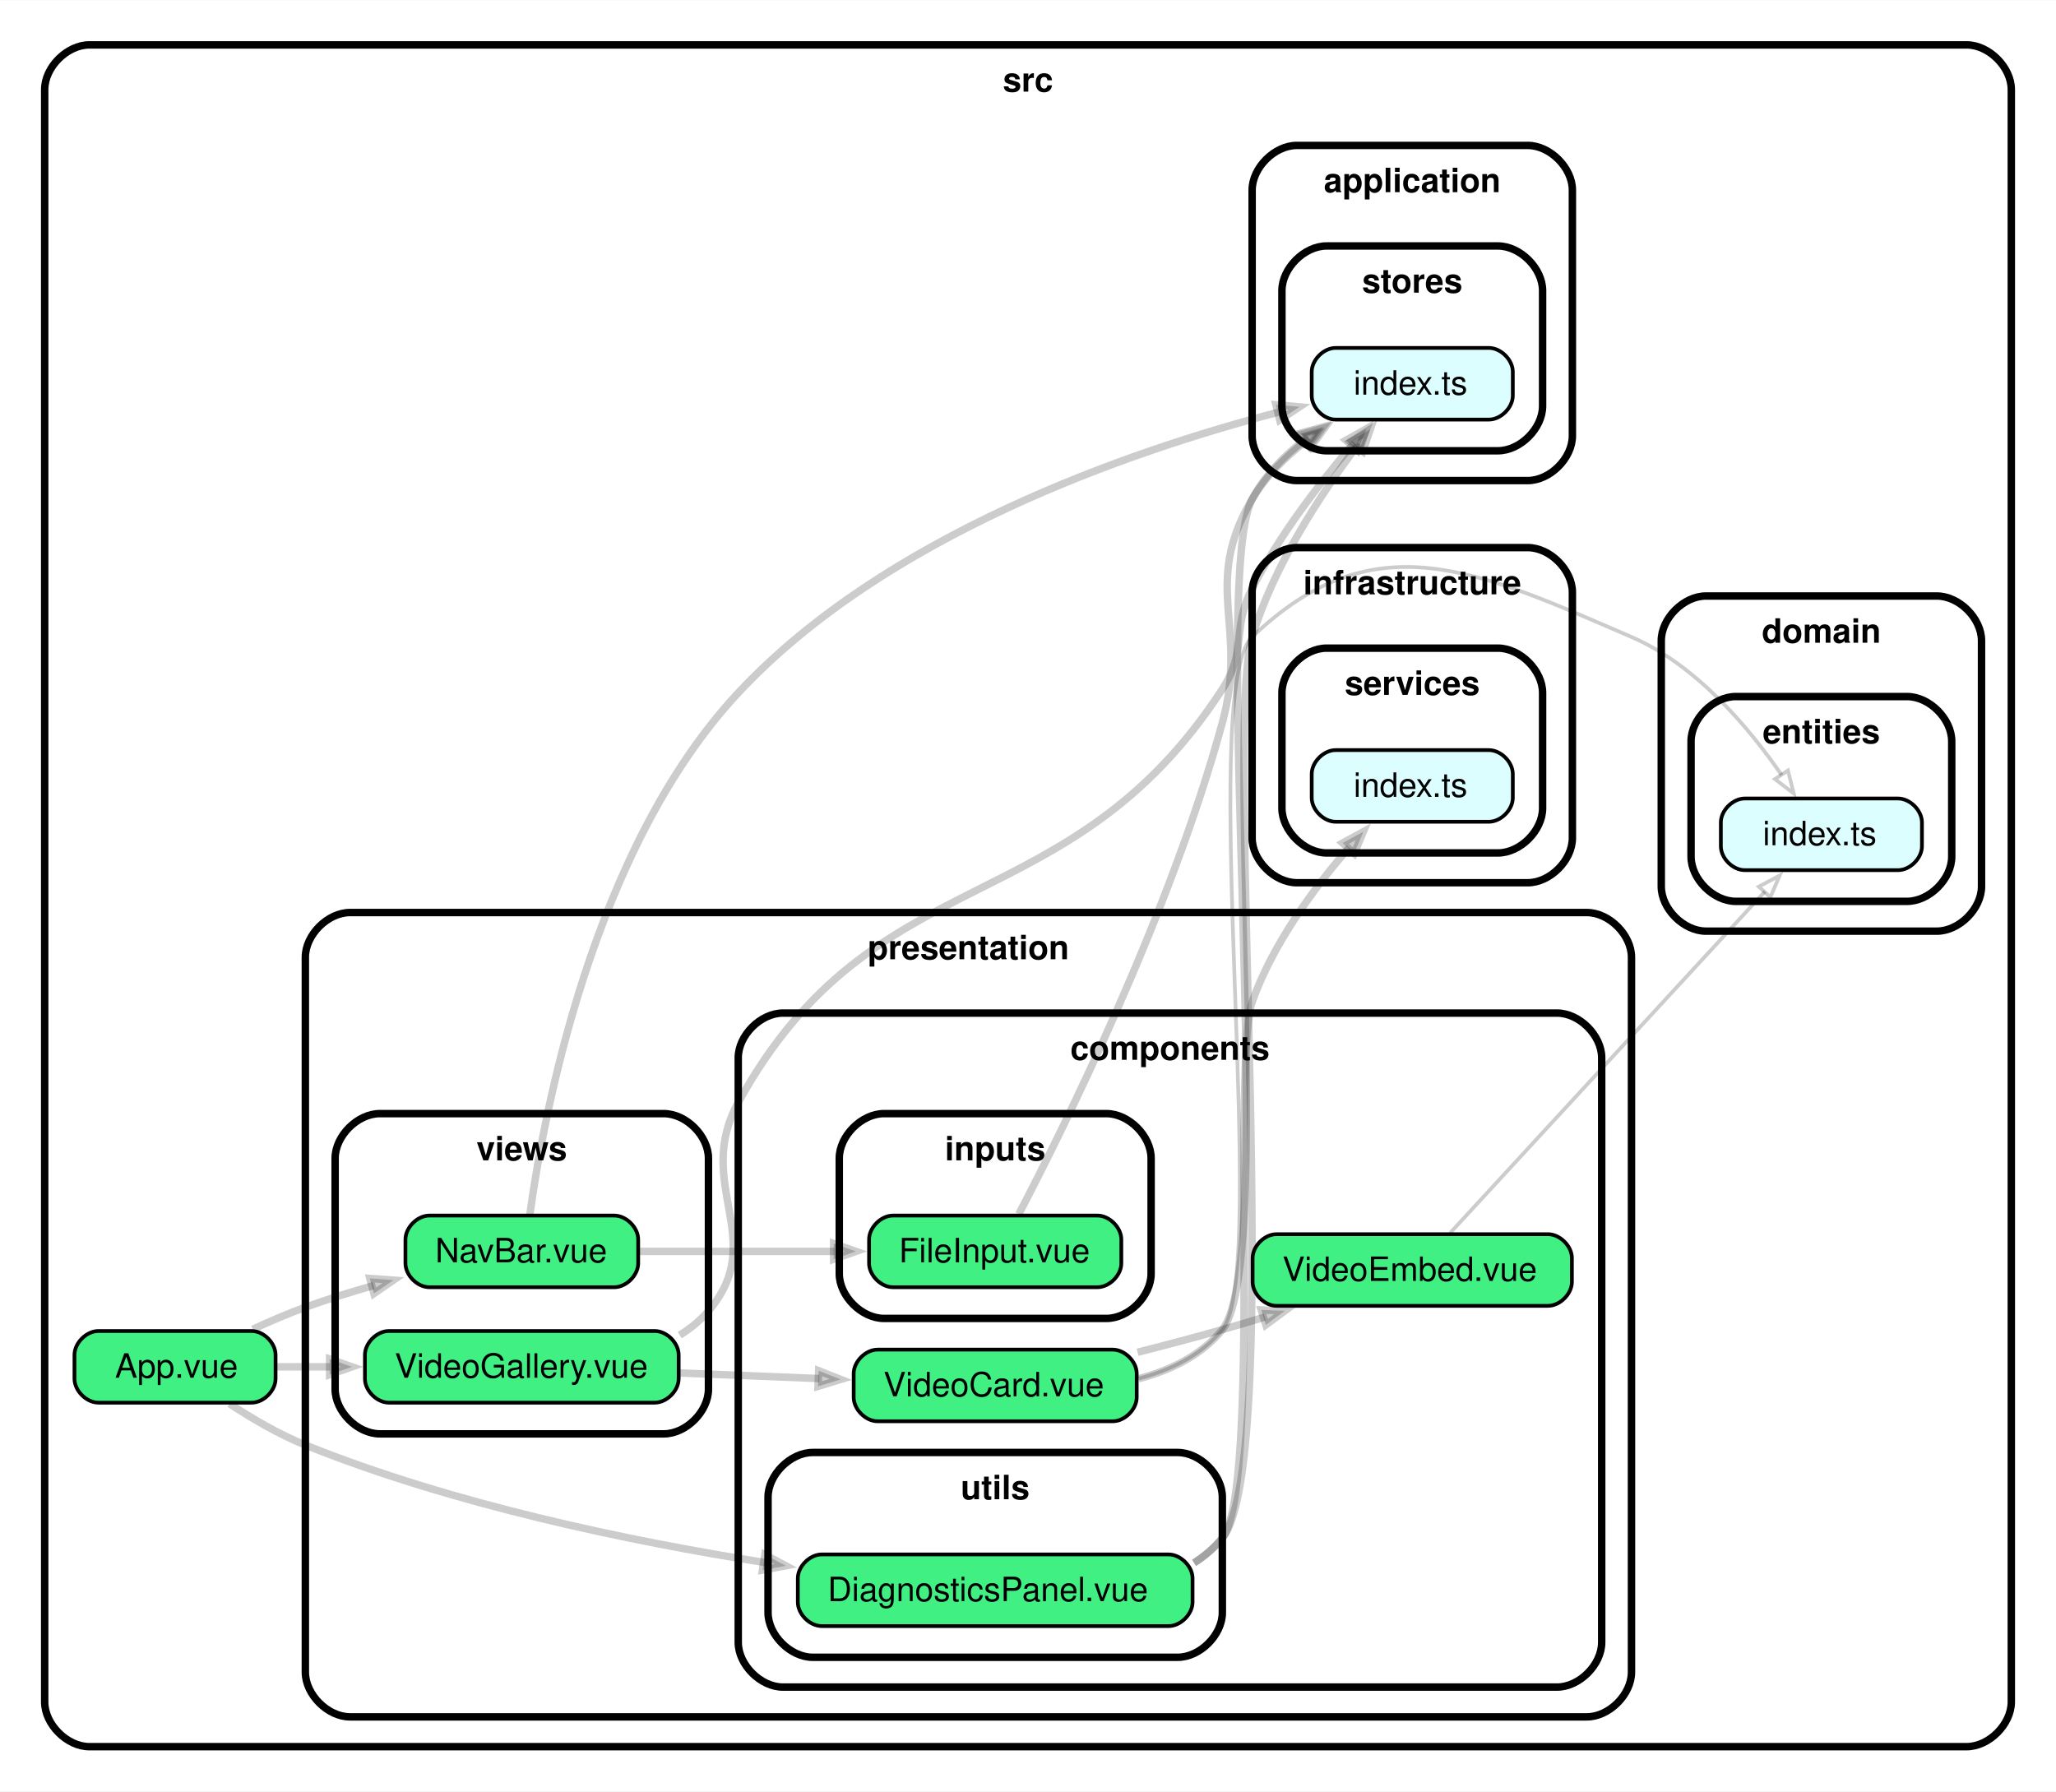
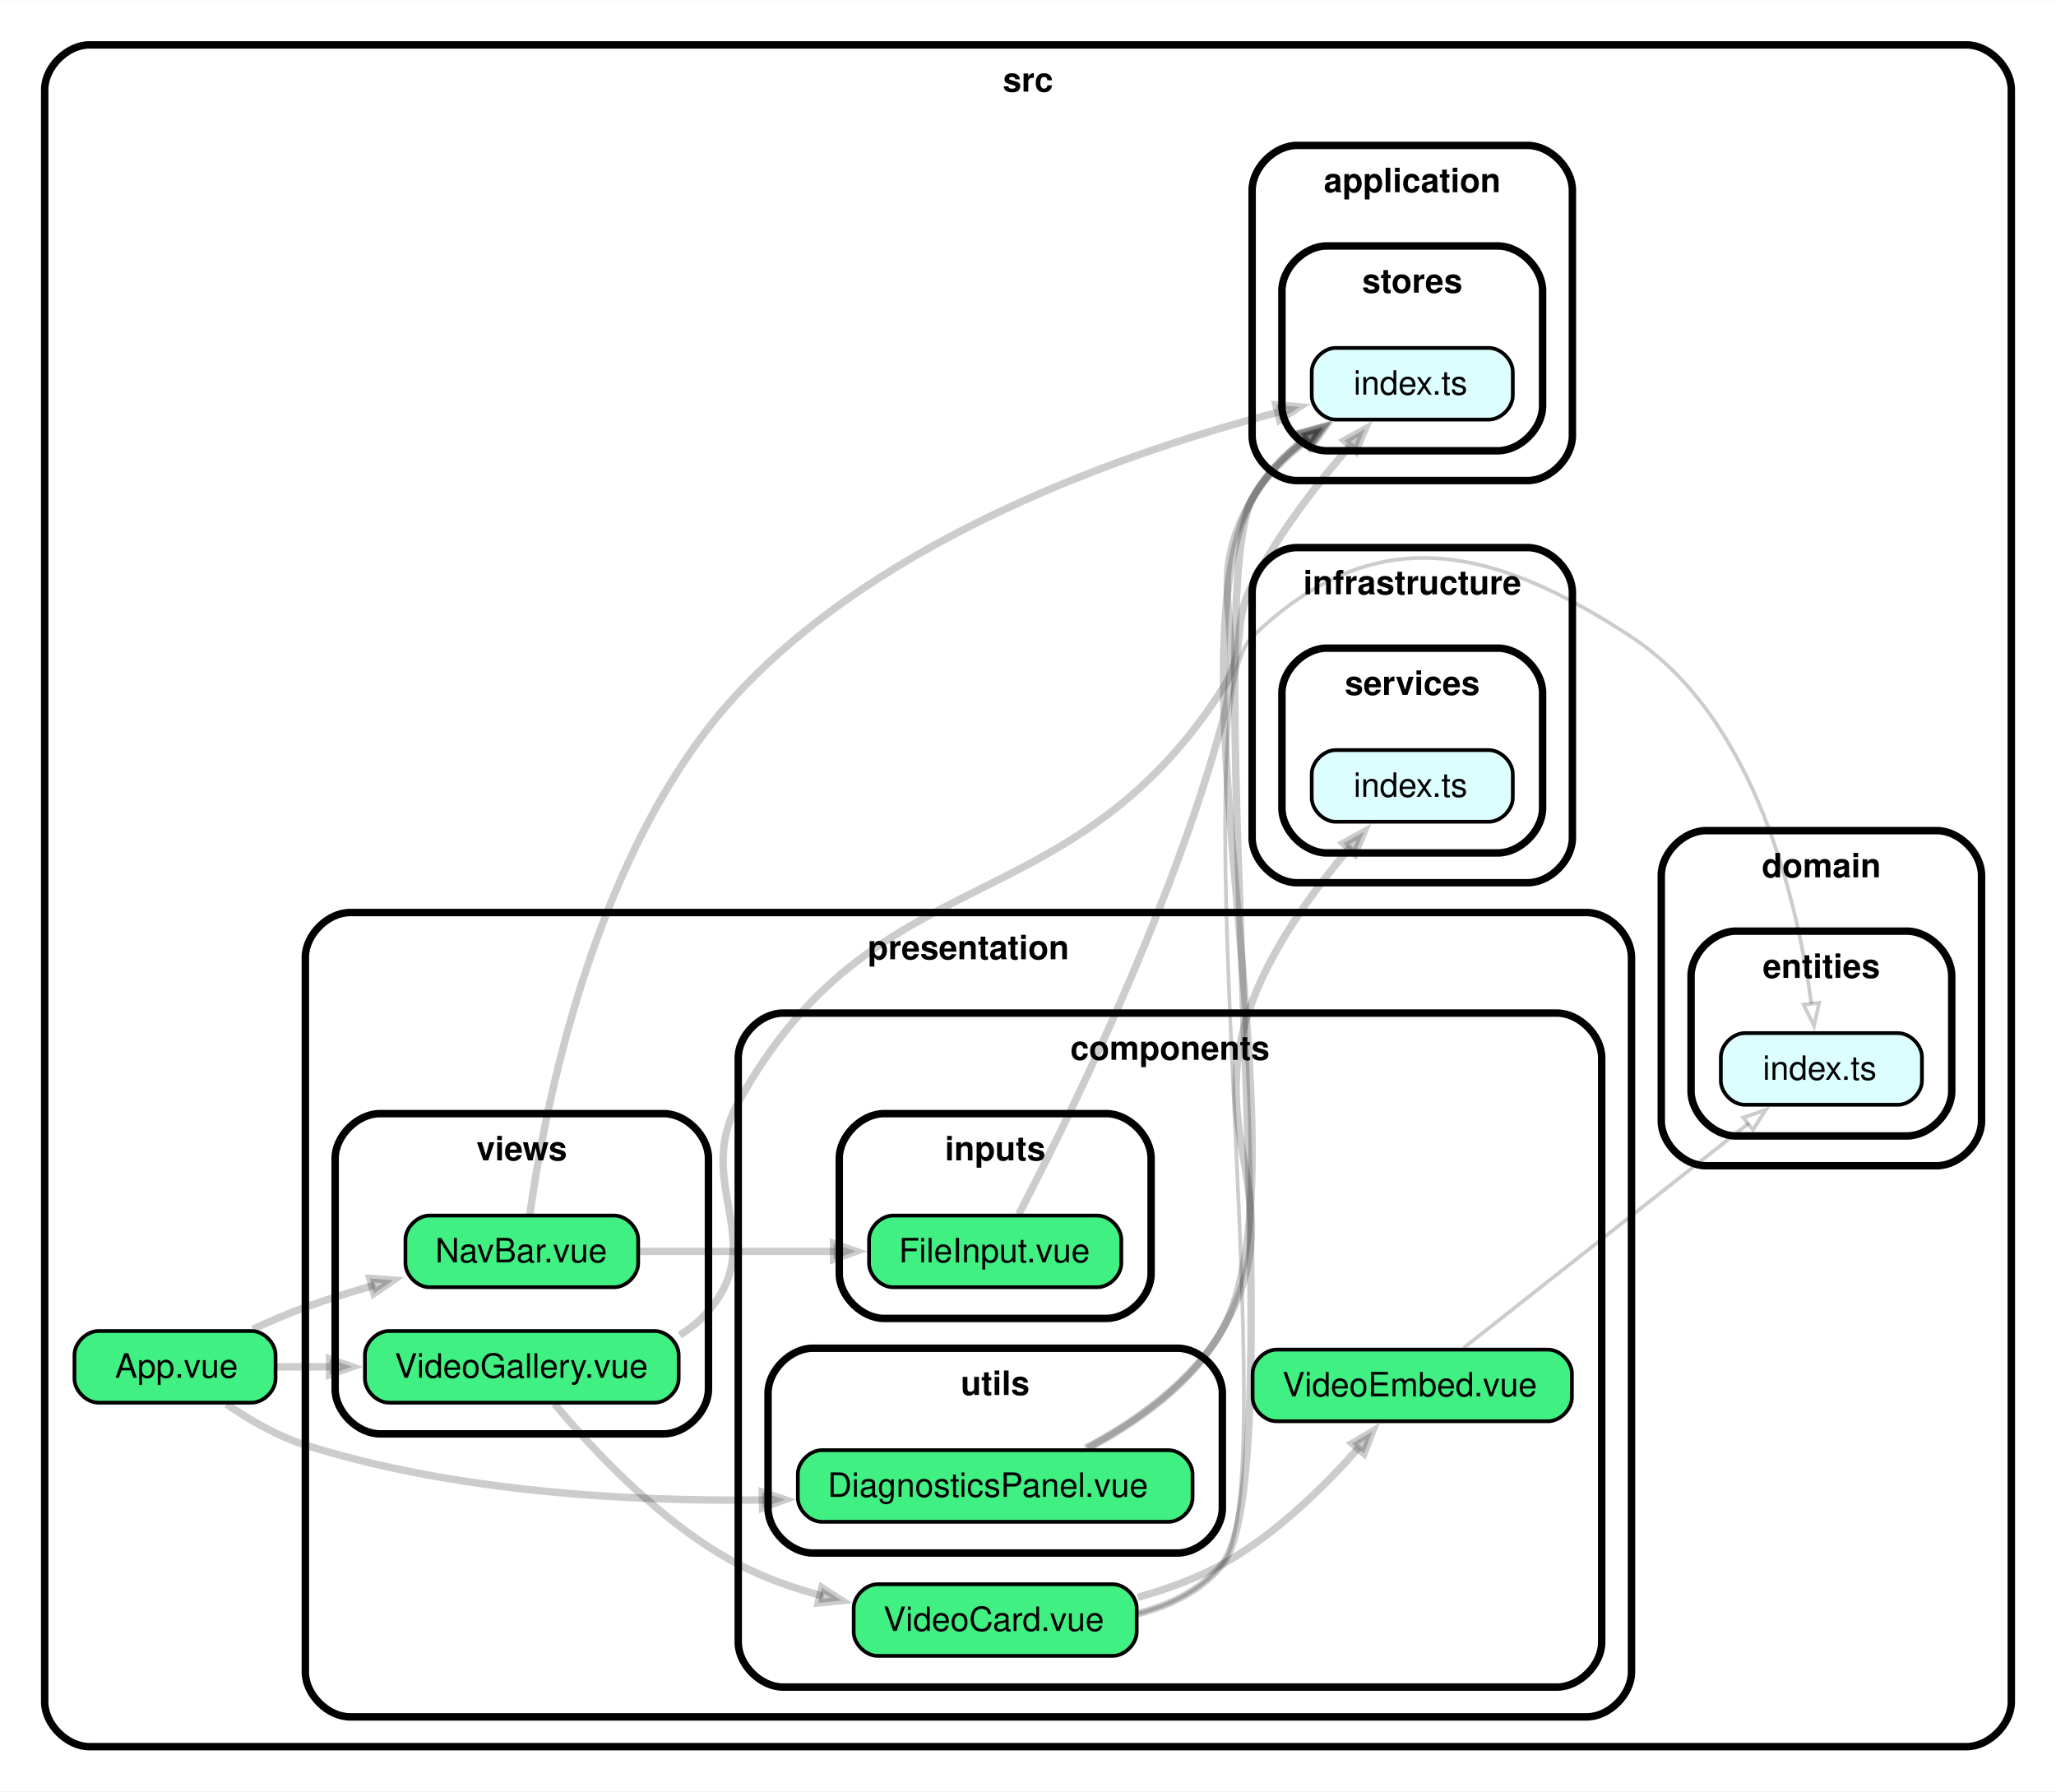
<svg xmlns="http://www.w3.org/2000/svg" xmlns:xlink="http://www.w3.org/1999/xlink" width="552pt" height="481pt" viewBox="0.00 0.00 552.12 481.00">
  <g id="graph0" class="graph" transform="scale(1 1) rotate(0) translate(4 477)">
    <polygon fill="white" stroke="none" points="-4,4 -4,-477 548.12,-477 548.12,4 -4,4" />
    <g id="clust1" class="cluster">
      <path fill="#ffffff" stroke="black" stroke-width="2" d="M20,-8C20,-8 524.12,-8 524.12,-8 530.12,-8 536.12,-14 536.12,-20 536.12,-20 536.12,-453 536.12,-453 536.12,-459 530.12,-465 524.12,-465 524.12,-465 20,-465 20,-465 14,-465 8,-459 8,-453 8,-453 8,-20 8,-20 8,-14 14,-8 20,-8" />
      <text text-anchor="middle" x="272.06" y="-452.45" font-family="Helvetica,sans-Serif" font-weight="bold" font-size="9.00">src</text>
    </g>
    <g id="clust6" class="cluster">
      <path fill="#ffffff" stroke="black" stroke-width="2" d="M344.25,-240C344.25,-240 406.25,-240 406.25,-240 412.25,-240 418.25,-246 418.25,-252 418.25,-252 418.25,-318 418.25,-318 418.25,-324 412.25,-330 406.25,-330 406.25,-330 344.25,-330 344.25,-330 338.25,-330 332.25,-324 332.25,-318 332.25,-318 332.25,-252 332.25,-252 332.25,-246 338.25,-240 344.25,-240" />
      <text text-anchor="middle" x="375.25" y="-317.45" font-family="Helvetica,sans-Serif" font-weight="bold" font-size="9.00">infrastructure</text>
    </g>
    <g id="clust7" class="cluster">
      <path fill="#ffffff" stroke="black" stroke-width="2" d="M352.25,-248C352.25,-248 398.25,-248 398.25,-248 404.25,-248 410.25,-254 410.25,-260 410.25,-260 410.25,-291 410.25,-291 410.25,-297 404.25,-303 398.25,-303 398.25,-303 352.25,-303 352.25,-303 346.25,-303 340.25,-297 340.25,-291 340.25,-291 340.25,-260 340.25,-260 340.25,-254 346.25,-248 352.25,-248" />
      <text text-anchor="middle" x="375.25" y="-290.45" font-family="Helvetica,sans-Serif" font-weight="bold" font-size="9.00">services</text>
    </g>
+     <g id="clust4" class="cluster">
+       <path fill="#ffffff" stroke="black" stroke-width="2" d="M454.12,-164C454.12,-164 516.12,-164 516.12,-164 522.12,-164 528.12,-170 528.12,-176 528.12,-176 528.12,-242 528.12,-242 528.12,-248 522.12,-254 516.12,-254 516.12,-254 454.12,-254 454.12,-254 448.12,-254 442.12,-248 442.12,-242 442.12,-242 442.12,-176 442.12,-176 442.12,-170 448.12,-164 454.12,-164" />
+       <text text-anchor="middle" x="485.12" y="-241.45" font-family="Helvetica,sans-Serif" font-weight="bold" font-size="9.00">domain</text>
+     </g>
+     <g id="clust5" class="cluster">
+       <path fill="#ffffff" stroke="black" stroke-width="2" d="M462.12,-172C462.12,-172 508.12,-172 508.12,-172 514.12,-172 520.12,-178 520.12,-184 520.12,-184 520.12,-215 520.12,-215 520.12,-221 514.12,-227 508.12,-227 508.12,-227 462.12,-227 462.12,-227 456.12,-227 450.12,-221 450.12,-215 450.12,-215 450.12,-184 450.12,-184 450.12,-178 456.12,-172 462.12,-172" />
+       <text text-anchor="middle" x="485.12" y="-214.45" font-family="Helvetica,sans-Serif" font-weight="bold" font-size="9.00">entities</text>
+     </g>
    <g id="clust2" class="cluster">
      <path fill="#ffffff" stroke="black" stroke-width="2" d="M344.25,-348C344.25,-348 406.25,-348 406.25,-348 412.25,-348 418.25,-354 418.25,-360 418.25,-360 418.25,-426 418.25,-426 418.25,-432 412.25,-438 406.25,-438 406.25,-438 344.25,-438 344.25,-438 338.25,-438 332.25,-432 332.25,-426 332.25,-426 332.25,-360 332.25,-360 332.25,-354 338.25,-348 344.25,-348" />
      <text text-anchor="middle" x="375.25" y="-425.45" font-family="Helvetica,sans-Serif" font-weight="bold" font-size="9.00">application</text>
    </g>
    <g id="clust3" class="cluster">
      <path fill="#ffffff" stroke="black" stroke-width="2" d="M352.25,-356C352.25,-356 398.25,-356 398.25,-356 404.25,-356 410.25,-362 410.25,-368 410.25,-368 410.25,-399 410.25,-399 410.25,-405 404.25,-411 398.25,-411 398.25,-411 352.25,-411 352.25,-411 346.25,-411 340.25,-405 340.25,-399 340.25,-399 340.25,-368 340.25,-368 340.25,-362 346.25,-356 352.25,-356" />
      <text text-anchor="middle" x="375.25" y="-398.45" font-family="Helvetica,sans-Serif" font-weight="bold" font-size="9.00">stores</text>
-     </g>
-     <g id="clust4" class="cluster">
-       <path fill="#ffffff" stroke="black" stroke-width="2" d="M454.12,-227C454.12,-227 516.12,-227 516.12,-227 522.12,-227 528.12,-233 528.12,-239 528.12,-239 528.12,-305 528.12,-305 528.12,-311 522.12,-317 516.12,-317 516.12,-317 454.12,-317 454.12,-317 448.12,-317 442.12,-311 442.12,-305 442.12,-305 442.12,-239 442.12,-239 442.12,-233 448.12,-227 454.12,-227" />
-       <text text-anchor="middle" x="485.12" y="-304.45" font-family="Helvetica,sans-Serif" font-weight="bold" font-size="9.00">domain</text>
-     </g>
-     <g id="clust5" class="cluster">
-       <path fill="#ffffff" stroke="black" stroke-width="2" d="M462.12,-235C462.12,-235 508.12,-235 508.12,-235 514.12,-235 520.12,-241 520.12,-247 520.12,-247 520.12,-278 520.12,-278 520.12,-284 514.12,-290 508.12,-290 508.12,-290 462.12,-290 462.12,-290 456.12,-290 450.12,-284 450.12,-278 450.12,-278 450.12,-247 450.12,-247 450.12,-241 456.12,-235 462.12,-235" />
-       <text text-anchor="middle" x="485.12" y="-277.45" font-family="Helvetica,sans-Serif" font-weight="bold" font-size="9.00">entities</text>
    </g>
    <g id="clust8" class="cluster">
      <path fill="#ffffff" stroke="black" stroke-width="2" d="M90,-16C90,-16 422.12,-16 422.12,-16 428.12,-16 434.12,-22 434.12,-28 434.12,-28 434.12,-220 434.12,-220 434.12,-226 428.12,-232 422.12,-232 422.12,-232 90,-232 90,-232 84,-232 78,-226 78,-220 78,-220 78,-28 78,-28 78,-22 84,-16 90,-16" />
      <text text-anchor="middle" x="256.06" y="-219.45" font-family="Helvetica,sans-Serif" font-weight="bold" font-size="9.00">presentation</text>
    </g>
    <g id="clust9" class="cluster">
      <path fill="#ffffff" stroke="black" stroke-width="2" d="M206.25,-24C206.25,-24 414.12,-24 414.12,-24 420.12,-24 426.12,-30 426.12,-36 426.12,-36 426.12,-193 426.12,-193 426.12,-199 420.12,-205 414.12,-205 414.12,-205 206.25,-205 206.25,-205 200.25,-205 194.25,-199 194.25,-193 194.25,-193 194.25,-36 194.25,-36 194.25,-30 200.25,-24 206.25,-24" />
      <text text-anchor="middle" x="310.19" y="-192.45" font-family="Helvetica,sans-Serif" font-weight="bold" font-size="9.00">components</text>
    </g>
-     <g id="clust11" class="cluster">
-       <path fill="#ffffff" stroke="black" stroke-width="2" d="M214.25,-32C214.25,-32 312.25,-32 312.25,-32 318.25,-32 324.25,-38 324.25,-44 324.25,-44 324.25,-75 324.25,-75 324.25,-81 318.25,-87 312.25,-87 312.25,-87 214.25,-87 214.25,-87 208.25,-87 202.25,-81 202.25,-75 202.25,-75 202.25,-44 202.25,-44 202.25,-38 208.25,-32 214.25,-32" />
-       <text text-anchor="middle" x="263.25" y="-74.45" font-family="Helvetica,sans-Serif" font-weight="bold" font-size="9.00">utils</text>
-     </g>
    <g id="clust10" class="cluster">
      <path fill="#ffffff" stroke="black" stroke-width="2" d="M233.38,-123C233.38,-123 293.12,-123 293.12,-123 299.12,-123 305.12,-129 305.12,-135 305.12,-135 305.12,-166 305.12,-166 305.12,-172 299.12,-178 293.12,-178 293.12,-178 233.38,-178 233.38,-178 227.38,-178 221.38,-172 221.38,-166 221.38,-166 221.38,-135 221.38,-135 221.38,-129 227.38,-123 233.38,-123" />
      <text text-anchor="middle" x="263.25" y="-165.45" font-family="Helvetica,sans-Serif" font-weight="bold" font-size="9.00">inputs</text>
+     </g>
+     <g id="clust11" class="cluster">
+       <path fill="#ffffff" stroke="black" stroke-width="2" d="M214.25,-60C214.25,-60 312.25,-60 312.25,-60 318.25,-60 324.25,-66 324.25,-72 324.25,-72 324.25,-103 324.25,-103 324.25,-109 318.25,-115 312.25,-115 312.25,-115 214.25,-115 214.25,-115 208.25,-115 202.25,-109 202.25,-103 202.25,-103 202.25,-72 202.25,-72 202.25,-66 208.25,-60 214.25,-60" />
+       <text text-anchor="middle" x="263.25" y="-102.45" font-family="Helvetica,sans-Serif" font-weight="bold" font-size="9.00">utils</text>
    </g>
    <g id="clust12" class="cluster">
      <path fill="#ffffff" stroke="black" stroke-width="2" d="M98,-92C98,-92 174.25,-92 174.25,-92 180.25,-92 186.25,-98 186.25,-104 186.25,-104 186.25,-166 186.25,-166 186.25,-172 180.25,-178 174.25,-178 174.25,-178 98,-178 98,-178 92,-178 86,-172 86,-166 86,-166 86,-104 86,-104 86,-98 92,-92 98,-92" />
      <text text-anchor="middle" x="136.12" y="-165.45" font-family="Helvetica,sans-Serif" font-weight="bold" font-size="9.00">views</text>
    </g>
    <g id="node1" class="node">
      <g id="a_node1">
        <a xlink:href="src/App.vue" xlink:title="App.vue">
          <path fill="#41f083" stroke="black" d="M63.58,-119.62C63.58,-119.62 22.42,-119.62 22.42,-119.62 19.21,-119.62 16,-116.42 16,-113.21 16,-113.21 16,-106.79 16,-106.79 16,-103.58 19.21,-100.38 22.42,-100.38 22.42,-100.38 63.58,-100.38 63.58,-100.38 66.79,-100.38 70,-103.58 70,-106.79 70,-106.79 70,-113.21 70,-113.21 70,-116.42 66.79,-119.62 63.58,-119.62" />
          <text text-anchor="start" x="26.88" y="-107.08" font-family="Helvetica,sans-Serif" font-size="9.00">App.vue</text>
        </a>
      </g>
    </g>
    <g id="node2" class="node">
      <g id="a_node2">
        <a xlink:href="src/presentation/components/utils/DiagnosticsPanel.vue" xlink:title="DiagnosticsPanel.vue">
-           <path fill="#41f083" stroke="black" d="M309.83,-59.62C309.83,-59.62 216.67,-59.62 216.67,-59.62 213.46,-59.62 210.25,-56.42 210.25,-53.21 210.25,-53.21 210.25,-46.79 210.25,-46.79 210.25,-43.58 213.46,-40.38 216.67,-40.38 216.67,-40.38 309.83,-40.38 309.83,-40.38 313.04,-40.38 316.25,-43.58 316.25,-46.79 316.25,-46.79 316.25,-53.21 316.25,-53.21 316.25,-56.42 313.04,-59.62 309.83,-59.62" />
-           <text text-anchor="start" x="218.25" y="-47.08" font-family="Helvetica,sans-Serif" font-size="9.00">DiagnosticsPanel.vue</text>
+           <path fill="#41f083" stroke="black" d="M309.83,-87.62C309.83,-87.62 216.67,-87.62 216.67,-87.62 213.46,-87.62 210.25,-84.42 210.25,-81.21 210.25,-81.21 210.25,-74.79 210.25,-74.79 210.25,-71.58 213.46,-68.38 216.67,-68.38 216.67,-68.38 309.83,-68.38 309.83,-68.38 313.04,-68.38 316.25,-71.58 316.25,-74.79 316.25,-74.79 316.25,-81.21 316.25,-81.21 316.25,-84.42 313.04,-87.62 309.83,-87.62" />
+           <text text-anchor="start" x="218.25" y="-75.08" font-family="Helvetica,sans-Serif" font-size="9.00">DiagnosticsPanel.vue</text>
        </a>
      </g>
    </g>
    <g id="edge1" class="edge">
-       <path fill="none" stroke="#000000" stroke-width="2" stroke-opacity="0.2" d="M57.65,-100.08C63.65,-96.13 70.92,-91.85 78,-89 117.6,-73.07 164.72,-63.24 201.39,-57.44" />
-       <polygon fill="#000000" fill-opacity="0.2" stroke="#000000" stroke-width="2" stroke-opacity="0.2" points="201.4,-59.56 207.01,-56.58 200.76,-55.41 201.4,-59.56" />
+       <path fill="none" stroke="#000000" stroke-width="2" stroke-opacity="0.2" d="M56.82,-99.99C62.89,-95.81 70.46,-91.39 78,-89 117.74,-76.43 164.66,-73.79 201.21,-74.24" />
+       <polygon fill="#000000" fill-opacity="0.2" stroke="#000000" stroke-width="2" stroke-opacity="0.2" points="200.72,-76.33 206.76,-74.34 200.8,-72.13 200.72,-76.33" />
    </g>
    <g id="node3" class="node">
      <g id="a_node3">
        <a xlink:href="src/presentation/views/NavBar.vue" xlink:title="NavBar.vue">
          <path fill="#41f083" stroke="black" d="M160.96,-150.62C160.96,-150.62 111.29,-150.62 111.29,-150.62 108.08,-150.62 104.88,-147.42 104.88,-144.21 104.88,-144.21 104.88,-137.79 104.88,-137.79 104.88,-134.58 108.08,-131.38 111.29,-131.38 111.29,-131.38 160.96,-131.38 160.96,-131.38 164.17,-131.38 167.38,-134.58 167.38,-137.79 167.38,-137.79 167.38,-144.21 167.38,-144.21 167.38,-147.42 164.17,-150.62 160.96,-150.62" />
          <text text-anchor="start" x="112.88" y="-138.07" font-family="Helvetica,sans-Serif" font-size="9.00">NavBar.vue</text>
        </a>
      </g>
    </g>
    <g id="edge2" class="edge">
      <path fill="none" stroke="#000000" stroke-width="2" stroke-opacity="0.2" d="M63.88,-120.1C68.45,-122.21 73.34,-124.31 78,-126 83.83,-128.12 90.1,-130.07 96.27,-131.82" />
      <polygon fill="#000000" fill-opacity="0.2" stroke="#000000" stroke-width="2" stroke-opacity="0.2" points="95.31,-133.74 101.65,-133.28 96.41,-129.68 95.31,-133.74" />
    </g>
    <g id="node4" class="node">
      <g id="a_node4">
        <a xlink:href="src/presentation/views/VideoGallery.vue" xlink:title="VideoGallery.vue">
          <path fill="#41f083" stroke="black" d="M171.83,-119.62C171.83,-119.62 100.42,-119.62 100.42,-119.62 97.21,-119.62 94,-116.42 94,-113.21 94,-113.21 94,-106.79 94,-106.79 94,-103.58 97.21,-100.38 100.42,-100.38 100.42,-100.38 171.83,-100.38 171.83,-100.38 175.04,-100.38 178.25,-103.58 178.25,-106.79 178.25,-106.79 178.25,-113.21 178.25,-113.21 178.25,-116.42 175.04,-119.62 171.83,-119.62" />
          <text text-anchor="start" x="102" y="-107.08" font-family="Helvetica,sans-Serif" font-size="9.00">VideoGallery.vue</text>
        </a>
      </g>
    </g>
    <g id="edge3" class="edge">
      <path fill="none" stroke="#000000" stroke-width="2" stroke-opacity="0.2" d="M70.36,-110C74.89,-110 79.73,-110 84.66,-110" />
      <polygon fill="#000000" fill-opacity="0.2" stroke="#000000" stroke-width="2" stroke-opacity="0.2" points="84.52,-112.1 90.52,-110 84.52,-107.9 84.52,-112.1" />
    </g>
    <g id="node5" class="node">
      <g id="a_node5">
        <a xlink:href="src/application/stores/index.ts" xlink:title="index.ts">
          <path fill="#ddfeff" stroke="black" d="M395.83,-383.62C395.83,-383.62 354.67,-383.62 354.67,-383.62 351.46,-383.62 348.25,-380.42 348.25,-377.21 348.25,-377.21 348.25,-370.79 348.25,-370.79 348.25,-367.58 351.46,-364.38 354.67,-364.38 354.67,-364.38 395.83,-364.38 395.83,-364.38 399.04,-364.38 402.25,-367.58 402.25,-370.79 402.25,-370.79 402.25,-377.21 402.25,-377.21 402.25,-380.42 399.04,-383.62 395.83,-383.62" />
          <text text-anchor="start" x="359.5" y="-371.07" font-family="Helvetica,sans-Serif" font-size="9.00">index.ts</text>
        </a>
      </g>
    </g>
    <g id="edge9" class="edge">
-       <path fill="none" stroke="#000000" stroke-width="2" stroke-opacity="0.2" d="M316.68,-57.32C319.51,-59.15 322.08,-61.35 324.25,-64 341.32,-84.8 324.48,-280.24 332.25,-306 338.02,-325.1 350.55,-344.2 360.44,-357.27" />
-       <polygon fill="#000000" fill-opacity="0.2" stroke="#000000" stroke-width="2" stroke-opacity="0.2" points="358.66,-358.41 364.01,-361.84 361.97,-355.82 358.66,-358.41" />
+       <path fill="none" stroke="#000000" stroke-width="2" stroke-opacity="0.2" d="M288.11,-88.11C301.24,-95.04 316.42,-105.59 324.25,-120 347.93,-163.57 309.11,-299.14 332.25,-343 335.58,-349.31 340.84,-354.67 346.52,-359.07" />
+       <polygon fill="#000000" fill-opacity="0.2" stroke="#000000" stroke-width="2" stroke-opacity="0.2" points="345.21,-360.72 351.34,-362.41 347.6,-357.27 345.21,-360.72" />
    </g>
    <g id="node7" class="node">
      <g id="a_node7">
        <a xlink:href="src/infrastructure/services/index.ts" xlink:title="index.ts">
          <path fill="#ddfeff" stroke="black" d="M395.83,-275.62C395.83,-275.62 354.67,-275.62 354.67,-275.62 351.46,-275.62 348.25,-272.42 348.25,-269.21 348.25,-269.21 348.25,-262.79 348.25,-262.79 348.25,-259.58 351.46,-256.38 354.67,-256.38 354.67,-256.38 395.83,-256.38 395.83,-256.38 399.04,-256.38 402.25,-259.58 402.25,-262.79 402.25,-262.79 402.25,-269.21 402.25,-269.21 402.25,-272.42 399.04,-275.62 395.83,-275.62" />
          <text text-anchor="start" x="359.5" y="-263.07" font-family="Helvetica,sans-Serif" font-size="9.00">index.ts</text>
        </a>
      </g>
    </g>
    <g id="edge10" class="edge">
-       <path fill="none" stroke="#000000" stroke-width="2" stroke-opacity="0.2" d="M316.62,-57.38C319.46,-59.19 322.05,-61.38 324.25,-64 334.56,-76.27 326.89,-192.9 332.25,-208 337.78,-223.57 348.88,-238.6 358.29,-249.46" />
-       <polygon fill="#000000" fill-opacity="0.2" stroke="#000000" stroke-width="2" stroke-opacity="0.2" points="356.54,-250.66 362.12,-253.71 359.66,-247.85 356.54,-250.66" />
+       <path fill="none" stroke="#000000" stroke-width="2" stroke-opacity="0.2" d="M287.52,-88.12C300.62,-95.09 315.96,-105.7 324.25,-120 343.95,-153.98 318.46,-171.23 332.25,-208 338.05,-223.47 349.15,-238.51 358.48,-249.39" />
+       <polygon fill="#000000" fill-opacity="0.2" stroke="#000000" stroke-width="2" stroke-opacity="0.2" points="356.71,-250.57 362.27,-253.65 359.85,-247.77 356.71,-250.57" />
    </g>
    <g id="edge11" class="edge">
      <path fill="none" stroke="#000000" stroke-width="2" stroke-opacity="0.2" d="M138.27,-150.75C141.83,-176.79 154.88,-248.85 194.25,-291 233.78,-333.32 299.11,-355.86 339.25,-366.35" />
      <polygon fill="#000000" fill-opacity="0.2" stroke="#000000" stroke-width="2" stroke-opacity="0.2" points="338.63,-368.36 344.97,-367.79 339.66,-364.29 338.63,-368.36" />
    </g>
    <g id="node10" class="node">
      <g id="a_node10">
        <a xlink:href="src/presentation/components/inputs/FileInput.vue" xlink:title="FileInput.vue">
          <path fill="#41f083" stroke="black" d="M290.71,-150.62C290.71,-150.62 235.79,-150.62 235.79,-150.62 232.58,-150.62 229.38,-147.42 229.38,-144.21 229.38,-144.21 229.38,-137.79 229.38,-137.79 229.38,-134.58 232.58,-131.38 235.79,-131.38 235.79,-131.38 290.71,-131.38 290.71,-131.38 293.92,-131.38 297.12,-134.58 297.12,-137.79 297.12,-137.79 297.12,-144.21 297.12,-144.21 297.12,-147.42 293.92,-150.62 290.71,-150.62" />
          <text text-anchor="start" x="237.38" y="-138.07" font-family="Helvetica,sans-Serif" font-size="9.00">FileInput.vue</text>
        </a>
      </g>
    </g>
    <g id="edge12" class="edge">
      <path fill="none" stroke="#000000" stroke-width="2" stroke-opacity="0.2" d="M167.73,-141C183.51,-141 202.98,-141 220.15,-141" />
      <polygon fill="#000000" fill-opacity="0.2" stroke="#000000" stroke-width="2" stroke-opacity="0.2" points="219.86,-143.1 225.86,-141 219.86,-138.9 219.86,-143.1" />
    </g>
    <g id="edge13" class="edge">
-       <path fill="none" stroke="#000000" stroke-width="2" stroke-opacity="0.2" d="M178.53,-118.51C181.41,-120.29 184.05,-122.43 186.25,-125 202.6,-144.1 182.13,-158.97 194.25,-181 230.87,-247.56 282.86,-228.29 324.25,-292 331.07,-302.5 326.58,-307.84 332.25,-319 339.41,-333.1 350.31,-347.24 359.21,-357.65" />
-       <polygon fill="#000000" fill-opacity="0.2" stroke="#000000" stroke-width="2" stroke-opacity="0.2" points="357.45,-358.82 362.99,-361.94 360.6,-356.05 357.45,-358.82" />
+       <path fill="none" stroke="#000000" stroke-width="2" stroke-opacity="0.2" d="M178.53,-118.51C181.41,-120.29 184.05,-122.43 186.25,-125 202.6,-144.1 182.13,-158.97 194.25,-181 230.87,-247.56 283.18,-228.09 324.25,-292 331.25,-302.89 326.39,-308.46 332.25,-320 339.17,-333.64 349.75,-347.21 358.56,-357.34" />
+       <polygon fill="#000000" fill-opacity="0.2" stroke="#000000" stroke-width="2" stroke-opacity="0.2" points="357,-358.74 362.57,-361.81 360.13,-355.94 357,-358.74" />
    </g>
    <g id="node8" class="node">
      <g id="a_node8">
        <a xlink:href="src/presentation/components/VideoCard.vue" xlink:title="VideoCard.vue">
-           <path fill="#41f083" stroke="black" d="M294.83,-114.62C294.83,-114.62 231.67,-114.62 231.67,-114.62 228.46,-114.62 225.25,-111.42 225.25,-108.21 225.25,-108.21 225.25,-101.79 225.25,-101.79 225.25,-98.58 228.46,-95.38 231.67,-95.38 231.67,-95.38 294.83,-95.38 294.83,-95.38 298.04,-95.38 301.25,-98.58 301.25,-101.79 301.25,-101.79 301.25,-108.21 301.25,-108.21 301.25,-111.42 298.04,-114.62 294.83,-114.62" />
-           <text text-anchor="start" x="233.25" y="-102.08" font-family="Helvetica,sans-Serif" font-size="9.00">VideoCard.vue</text>
+           <path fill="#41f083" stroke="black" d="M294.83,-51.62C294.83,-51.62 231.67,-51.62 231.67,-51.62 228.46,-51.62 225.25,-48.42 225.25,-45.21 225.25,-45.21 225.25,-38.79 225.25,-38.79 225.25,-35.58 228.46,-32.38 231.67,-32.38 231.67,-32.38 294.83,-32.38 294.83,-32.38 298.04,-32.38 301.25,-35.58 301.25,-38.79 301.25,-38.79 301.25,-45.21 301.25,-45.21 301.25,-48.42 298.04,-51.62 294.83,-51.62" />
+           <text text-anchor="start" x="233.25" y="-39.08" font-family="Helvetica,sans-Serif" font-size="9.00">VideoCard.vue</text>
        </a>
      </g>
    </g>
    <g id="edge14" class="edge">
-       <path fill="none" stroke="#000000" stroke-width="2" stroke-opacity="0.2" d="M178.44,-108.35C190.47,-107.87 203.69,-107.34 216,-106.85" />
-       <polygon fill="#000000" fill-opacity="0.2" stroke="#000000" stroke-width="2" stroke-opacity="0.2" points="215.84,-108.96 221.75,-106.62 215.67,-104.76 215.84,-108.96" />
+       <path fill="none" stroke="#000000" stroke-width="2" stroke-opacity="0.2" d="M144.88,-100.11C154.94,-88.01 173.64,-67.8 194.25,-57 201.17,-53.37 208.93,-50.62 216.67,-48.54" />
+       <polygon fill="#000000" fill-opacity="0.2" stroke="#000000" stroke-width="2" stroke-opacity="0.2" points="216.72,-50.68 222.06,-47.23 215.74,-46.6 216.72,-50.68" />
    </g>
    <g id="node6" class="node">
      <g id="a_node6">
        <a xlink:href="src/domain/entities/index.ts" xlink:title="index.ts">
-           <path fill="#ddfeff" stroke="black" d="M505.71,-262.62C505.71,-262.62 464.54,-262.62 464.54,-262.62 461.33,-262.62 458.12,-259.42 458.12,-256.21 458.12,-256.21 458.12,-249.79 458.12,-249.79 458.12,-246.58 461.33,-243.38 464.54,-243.38 464.54,-243.38 505.71,-243.38 505.71,-243.38 508.92,-243.38 512.12,-246.58 512.12,-249.79 512.12,-249.79 512.12,-256.21 512.12,-256.21 512.12,-259.42 508.92,-262.62 505.71,-262.62" />
-           <text text-anchor="start" x="469.38" y="-250.07" font-family="Helvetica,sans-Serif" font-size="9.00">index.ts</text>
+           <path fill="#ddfeff" stroke="black" d="M505.71,-199.62C505.71,-199.62 464.54,-199.62 464.54,-199.62 461.33,-199.62 458.12,-196.42 458.12,-193.21 458.12,-193.21 458.12,-186.79 458.12,-186.79 458.12,-183.58 461.33,-180.38 464.54,-180.38 464.54,-180.38 505.71,-180.38 505.71,-180.38 508.92,-180.38 512.12,-183.58 512.12,-186.79 512.12,-186.79 512.12,-193.21 512.12,-193.21 512.12,-196.42 508.92,-199.62 505.71,-199.62" />
+           <text text-anchor="start" x="469.38" y="-187.07" font-family="Helvetica,sans-Serif" font-size="9.00">index.ts</text>
        </a>
      </g>
    </g>
    <g id="edge5" class="edge">
-       <path fill="none" stroke="#000000" stroke-width="2" stroke-opacity="0.2" d="M301.73,-106.8C310.36,-109.06 318.64,-113.08 324.25,-120 339.86,-139.27 320.68,-321.07 332.25,-343 335.58,-349.31 340.84,-354.67 346.52,-359.07" />
-       <polygon fill="#000000" fill-opacity="0.2" stroke="#000000" stroke-width="2" stroke-opacity="0.2" points="345.21,-360.72 351.34,-362.41 347.6,-357.27 345.21,-360.72" />
+       <path fill="none" stroke="#000000" stroke-width="2" stroke-opacity="0.2" d="M301.46,-43.69C310.2,-45.94 318.6,-49.97 324.25,-57 344.16,-81.78 317.53,-314.82 332.25,-343 335.55,-349.33 340.8,-354.69 346.48,-359.09" />
+       <polygon fill="#000000" fill-opacity="0.2" stroke="#000000" stroke-width="2" stroke-opacity="0.2" points="345.17,-360.74 351.3,-362.43 347.56,-357.29 345.17,-360.74" />
    </g>
    <g id="edge6" class="edge">
-       <path fill="none" stroke="#000000" stroke-opacity="0.2" d="M301.7,-106.83C310.33,-109.09 318.62,-113.1 324.25,-120 337.33,-136.03 317.31,-291.69 332.25,-306 364.95,-337.32 392.55,-323.93 434.12,-306 451.53,-298.49 465.7,-281.61 474.45,-268.9" />
-       <polygon fill="none" stroke="#000000" stroke-opacity="0.2" points="476.14,-270.14 477.69,-263.97 472.64,-267.83 476.14,-270.14" />
+       <path fill="none" stroke="#000000" stroke-opacity="0.2" d="M301.44,-43.71C310.18,-45.95 318.59,-49.98 324.25,-57 341.63,-78.54 312.36,-286.74 332.25,-306 364.78,-337.5 396.3,-330.89 434.12,-306 467.66,-283.94 478.8,-234.11 482.43,-207.51" />
+       <polygon fill="none" stroke="#000000" stroke-opacity="0.2" points="484.51,-207.77 483.15,-201.56 480.34,-207.26 484.51,-207.77" />
    </g>
    <g id="node9" class="node">
      <g id="a_node9">
        <a xlink:href="src/presentation/components/VideoEmbed.vue" xlink:title="VideoEmbed.vue">
-           <path fill="#41f083" stroke="black" d="M411.71,-145.62C411.71,-145.62 338.79,-145.62 338.79,-145.62 335.58,-145.62 332.38,-142.42 332.38,-139.21 332.38,-139.21 332.38,-132.79 332.38,-132.79 332.38,-129.58 335.58,-126.38 338.79,-126.38 338.79,-126.38 411.71,-126.38 411.71,-126.38 414.92,-126.38 418.12,-129.58 418.12,-132.79 418.12,-132.79 418.12,-139.21 418.12,-139.21 418.12,-142.42 414.92,-145.62 411.71,-145.62" />
-           <text text-anchor="start" x="340.38" y="-133.07" font-family="Helvetica,sans-Serif" font-size="9.00">VideoEmbed.vue</text>
+           <path fill="#41f083" stroke="black" d="M411.71,-114.62C411.71,-114.62 338.79,-114.62 338.79,-114.62 335.58,-114.62 332.38,-111.42 332.38,-108.21 332.38,-108.21 332.38,-101.79 332.38,-101.79 332.38,-98.58 335.58,-95.38 338.79,-95.38 338.79,-95.38 411.71,-95.38 411.71,-95.38 414.92,-95.38 418.12,-98.58 418.12,-101.79 418.12,-101.79 418.12,-108.21 418.12,-108.21 418.12,-111.42 414.92,-114.62 411.71,-114.62" />
+           <text text-anchor="start" x="340.38" y="-102.08" font-family="Helvetica,sans-Serif" font-size="9.00">VideoEmbed.vue</text>
        </a>
      </g>
    </g>
    <g id="edge4" class="edge">
-       <path fill="none" stroke="#000000" stroke-width="2" stroke-opacity="0.2" d="M301.48,-113.91C309.04,-115.83 316.92,-117.91 324.25,-120 327.95,-121.05 331.79,-122.19 335.62,-123.36" />
-       <polygon fill="#000000" fill-opacity="0.2" stroke="#000000" stroke-width="2" stroke-opacity="0.2" points="334.69,-125.28 341.05,-125.05 335.94,-121.27 334.69,-125.28" />
+       <path fill="none" stroke="#000000" stroke-width="2" stroke-opacity="0.2" d="M301.56,-48.14C309.35,-50.28 317.3,-53.16 324.25,-57 338.45,-64.85 351.57,-77.75 360.8,-88.21" />
+       <polygon fill="#000000" fill-opacity="0.2" stroke="#000000" stroke-width="2" stroke-opacity="0.2" points="359.09,-89.44 364.58,-92.65 362.29,-86.72 359.09,-89.44" />
    </g>
    <g id="edge7" class="edge">
-       <path fill="none" stroke="#000000" stroke-opacity="0.2" d="M385.45,-145.98C404.32,-166.44 447.51,-213.29 469.97,-237.65" />
-       <polygon fill="none" stroke="#000000" stroke-opacity="0.2" points="468.31,-238.95 473.92,-241.94 471.4,-236.1 468.31,-238.95" />
+       <path fill="none" stroke="#000000" stroke-opacity="0.2" d="M389.05,-115.08C408.03,-130.04 443.73,-158.17 465.58,-175.38" />
+       <polygon fill="none" stroke="#000000" stroke-opacity="0.2" points="464.14,-176.93 470.15,-178.99 466.74,-173.63 464.14,-176.93" />
    </g>
    <g id="edge8" class="edge">
      <path fill="none" stroke="#000000" stroke-width="2" stroke-opacity="0.2" d="M269.59,-151C281.47,-173.74 310.17,-231.36 324.25,-283 331.33,-308.96 318.56,-319.84 332.25,-343 335.88,-349.14 341.25,-354.44 346.95,-358.83" />
      <polygon fill="#000000" fill-opacity="0.2" stroke="#000000" stroke-width="2" stroke-opacity="0.2" points="345.63,-360.47 351.75,-362.17 348.03,-357.02 345.63,-360.47" />
    </g>
  </g>
</svg>
